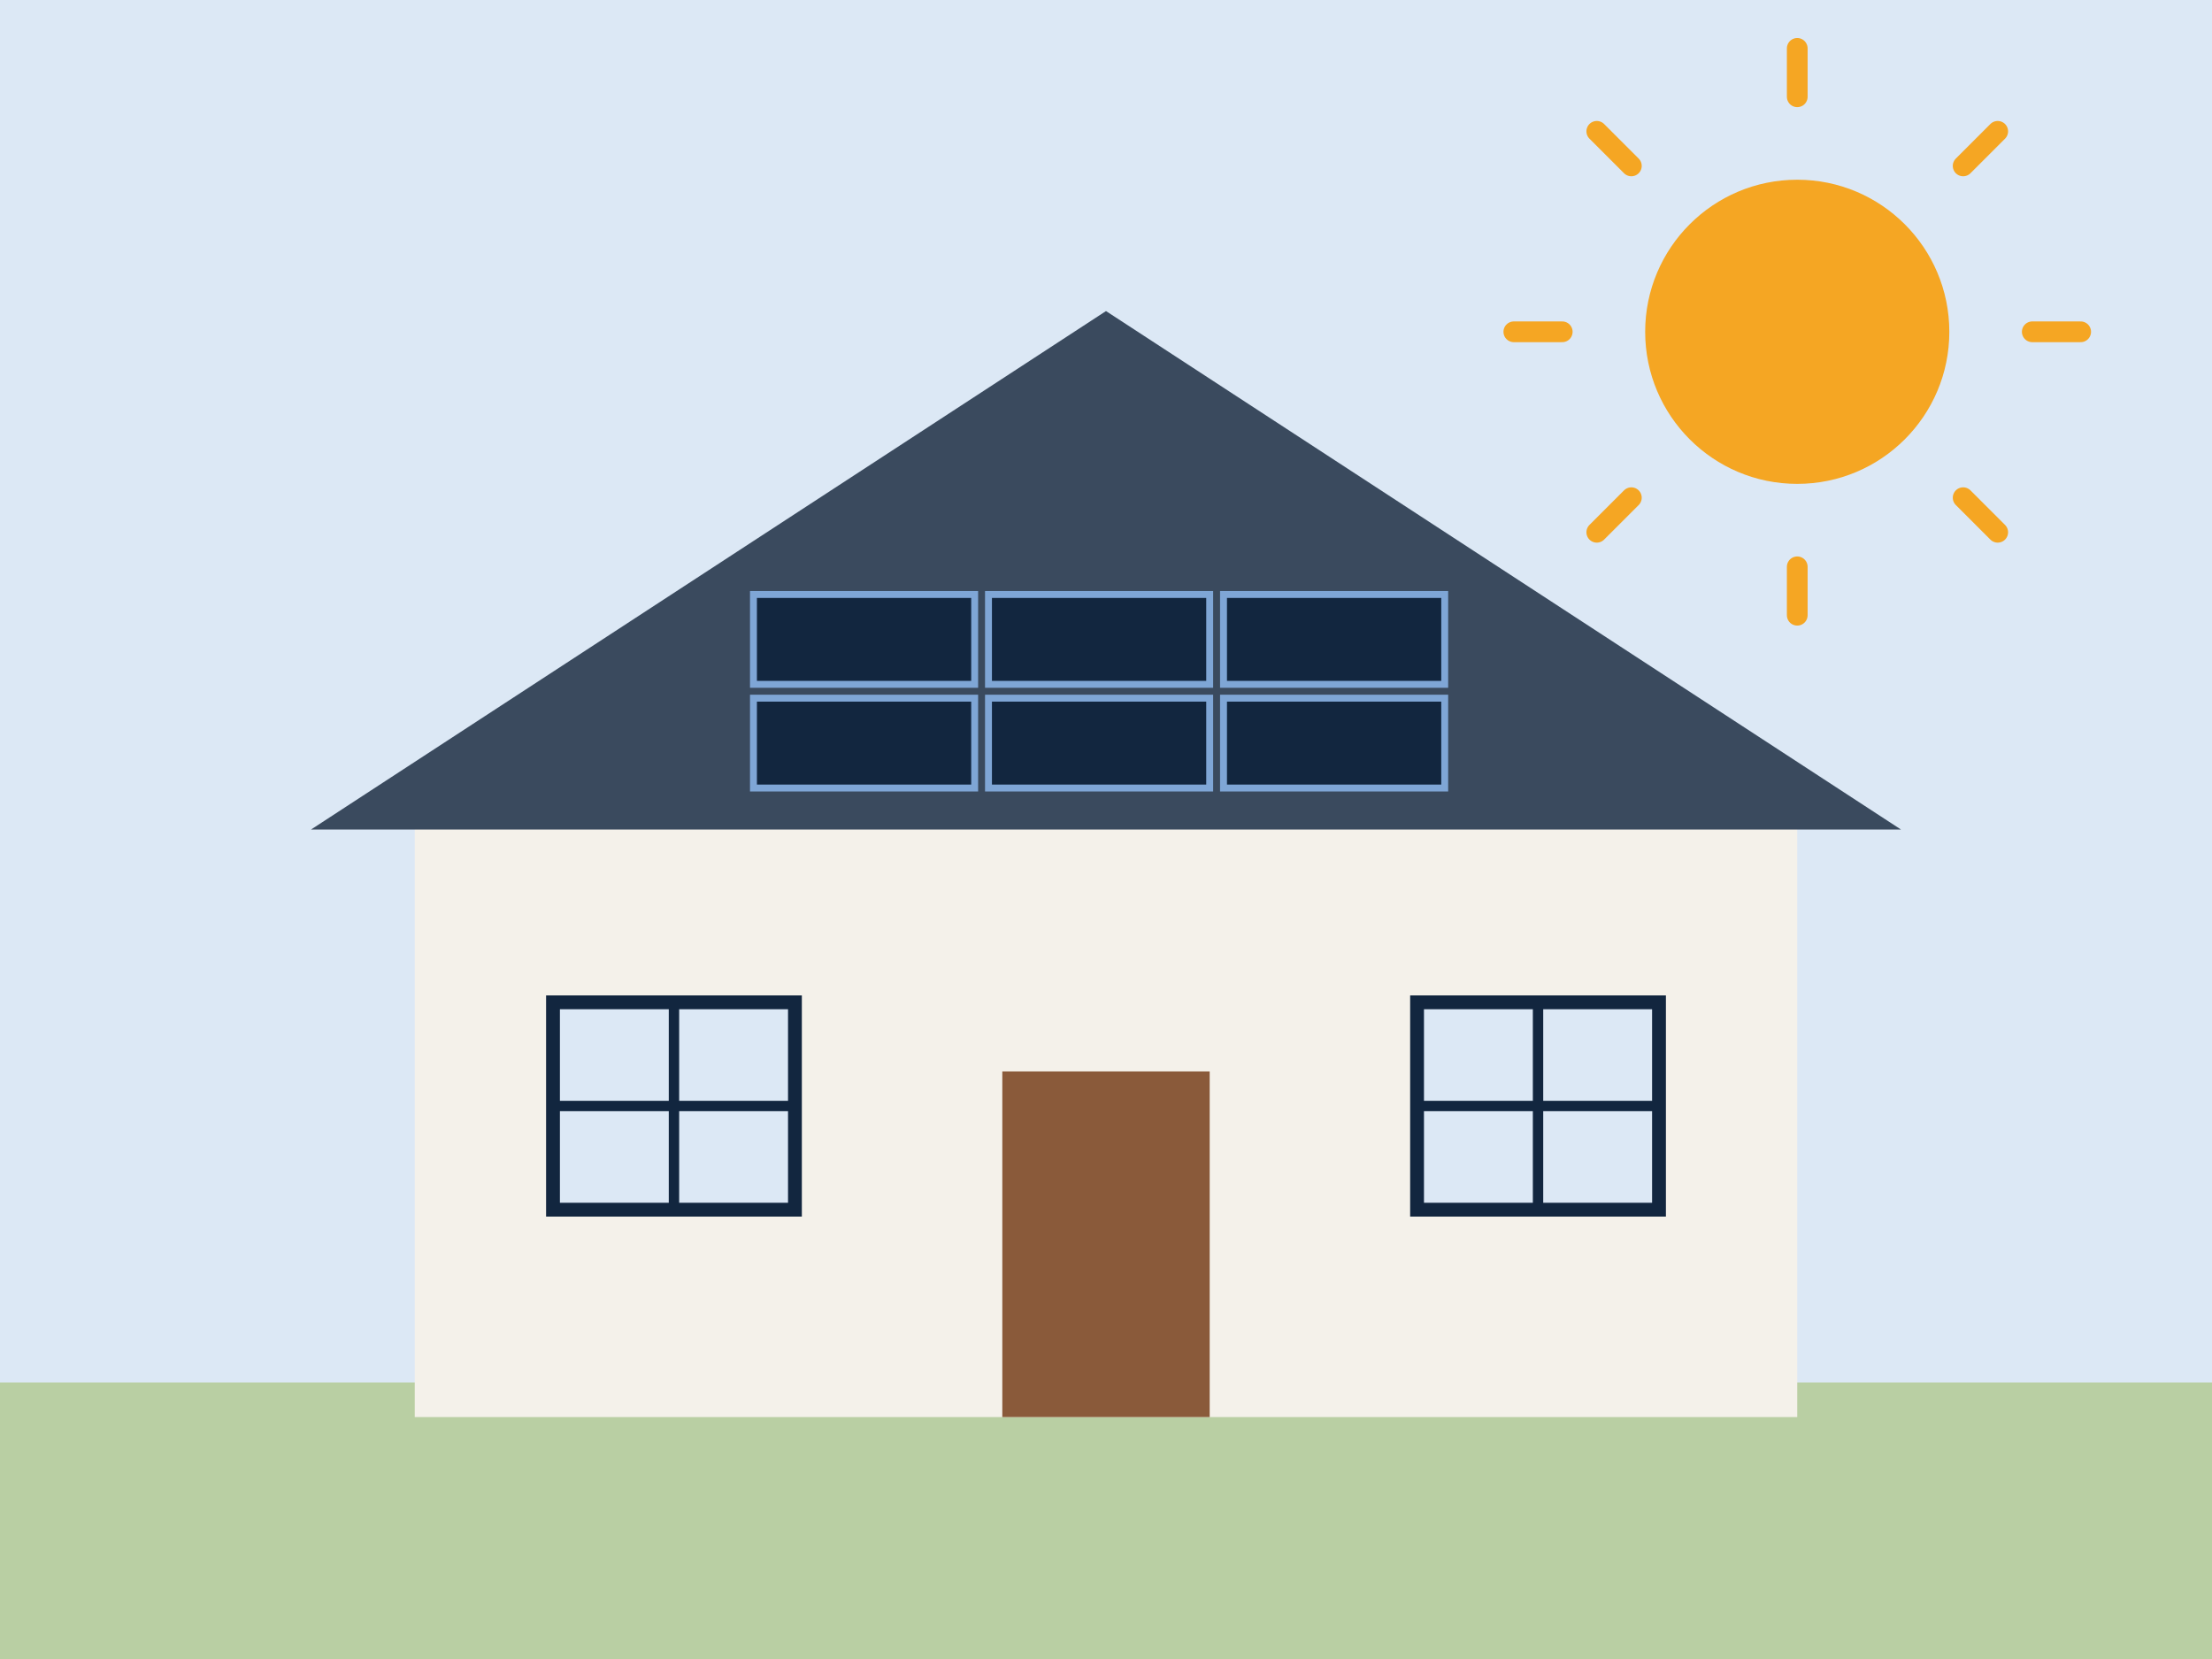
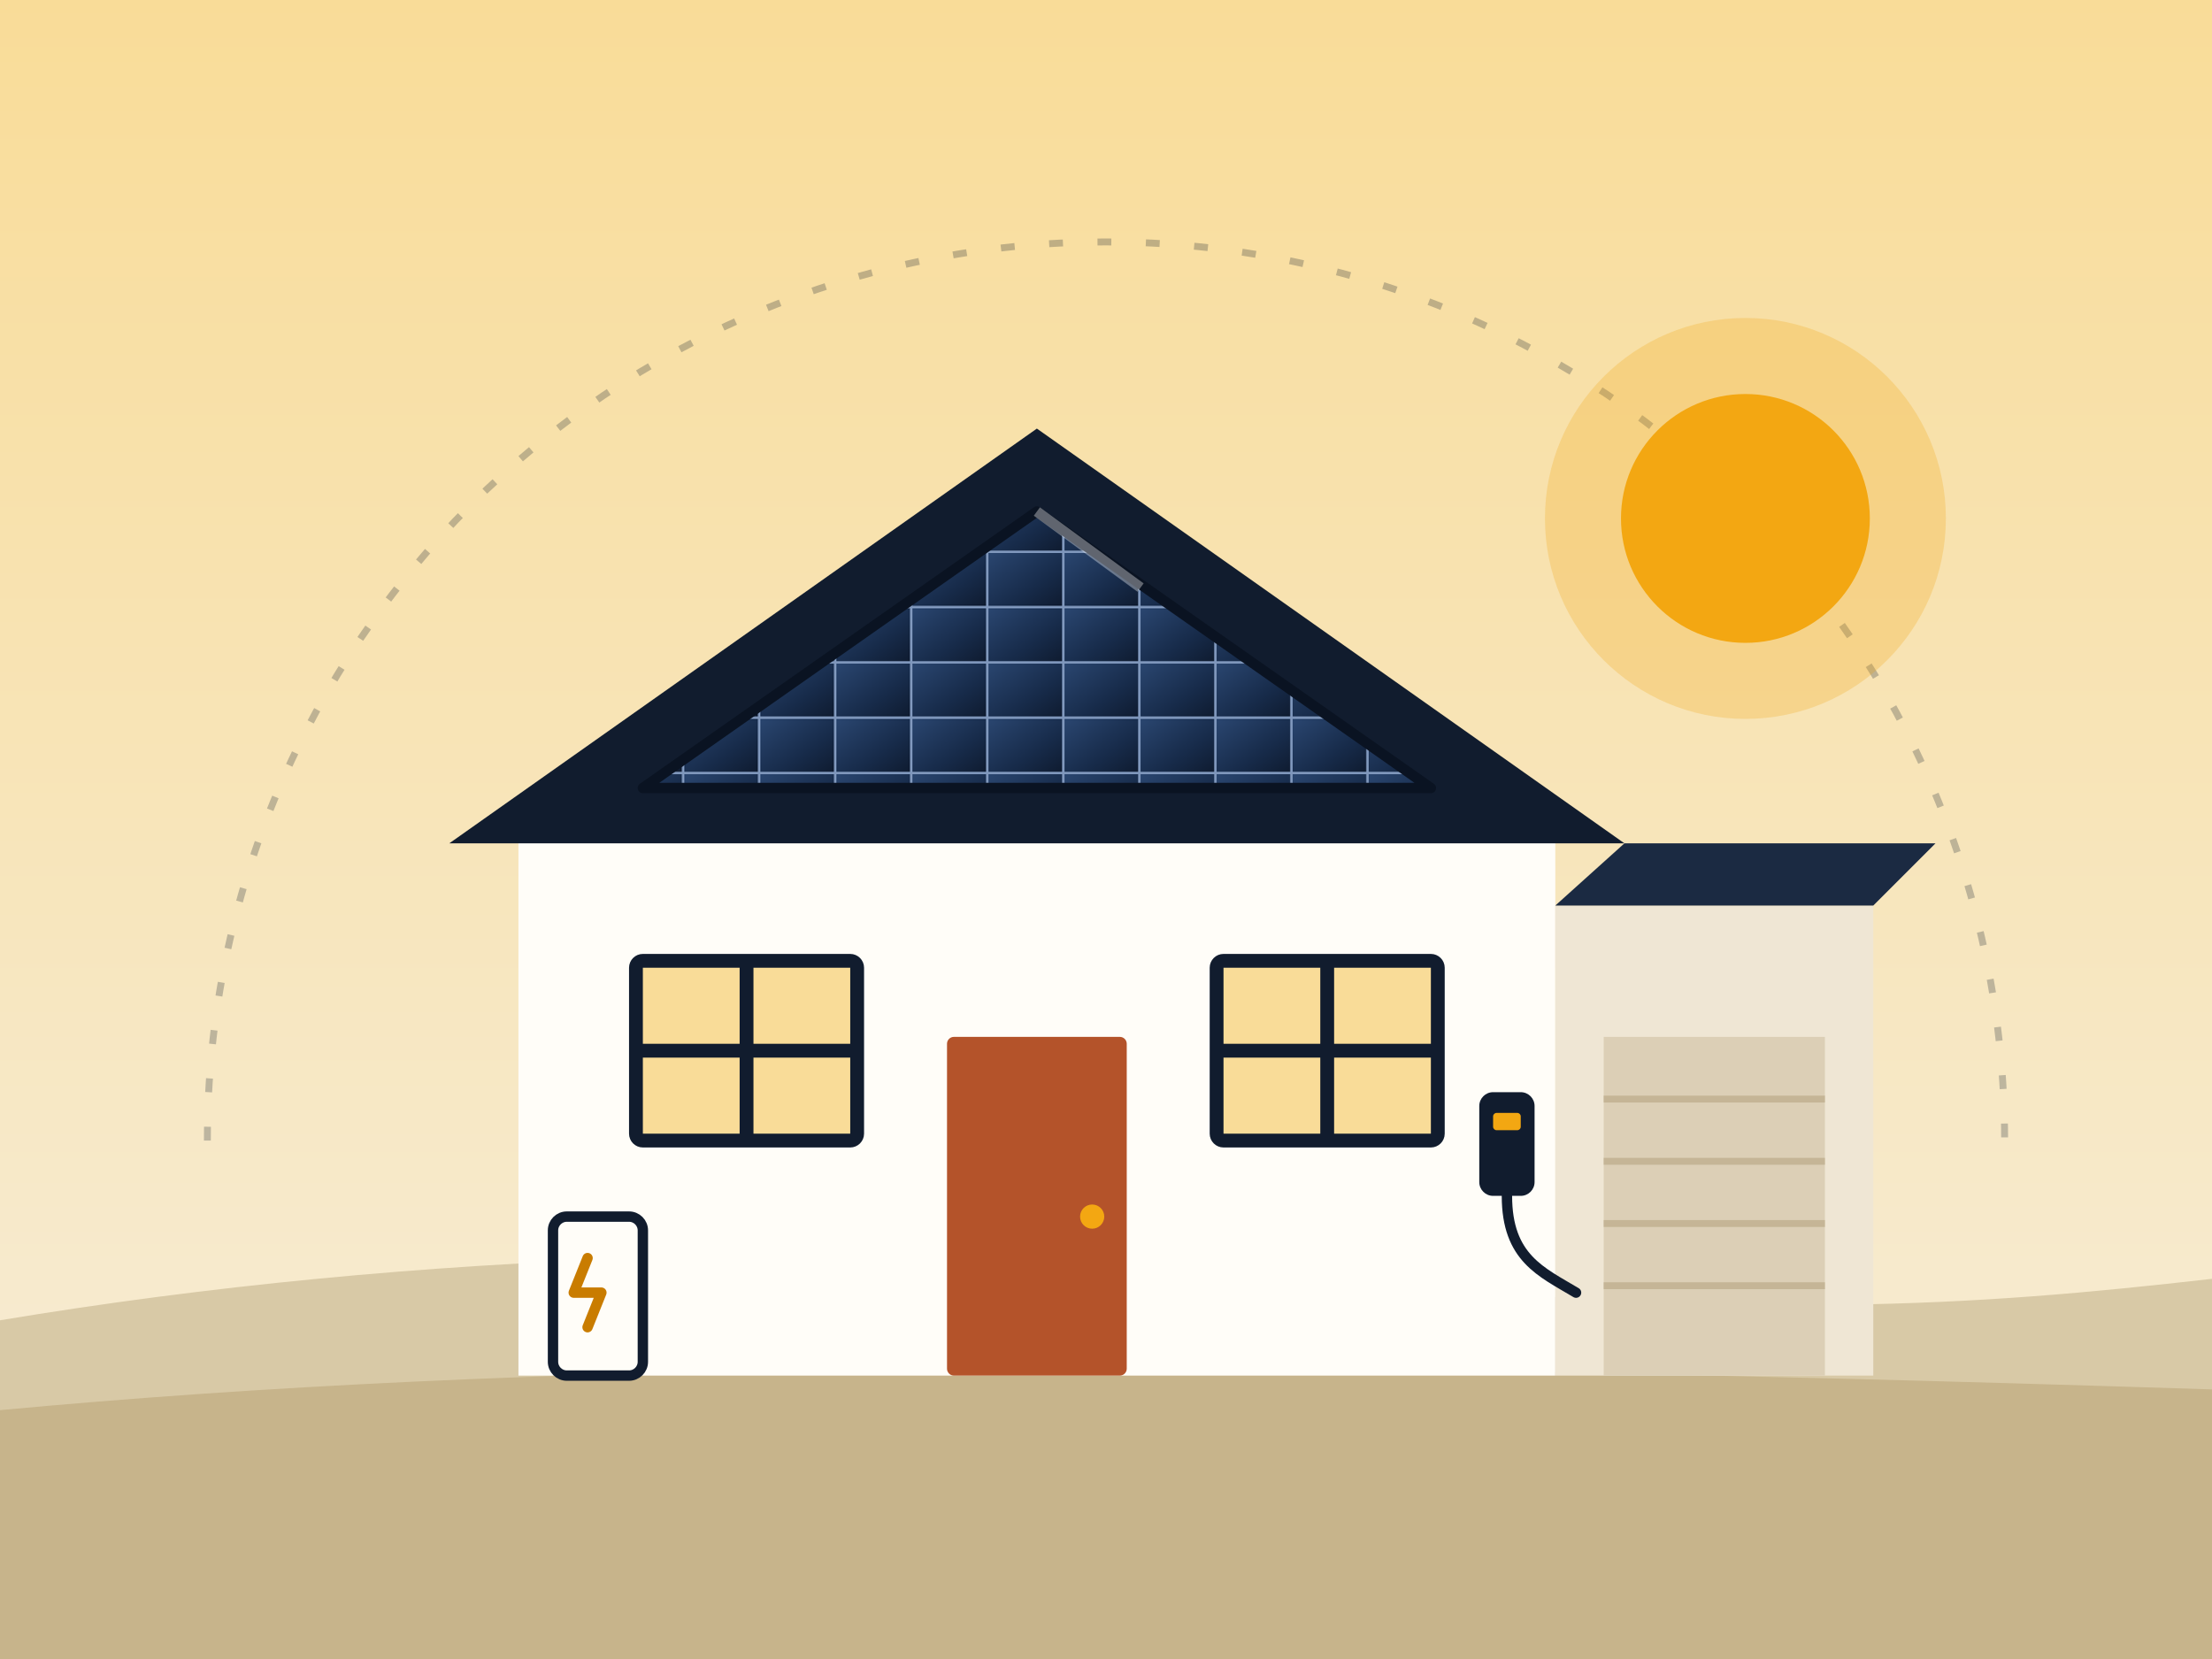
- <svg xmlns="http://www.w3.org/2000/svg" viewBox="0 0 640 480" role="img" aria-label="Illustration: Einfamilienhaus mit Photovoltaikanlage auf dem Dach und Sonne">
-   <rect width="640" height="480" fill="#DCE8F5" />
-   <circle cx="520" cy="96" r="44" fill="#F5A623" />
-   <g stroke="#F5A623" stroke-width="6" stroke-linecap="round">
-     <path d="M520 28v-14M520 164v14M452 96h-14M588 96h14M472 48l-10-10M568 144l10 10M472 144l-10 10M568 48l10-10" />
+ <svg xmlns="http://www.w3.org/2000/svg" viewBox="0 0 640 480" role="img" aria-label="Illustration: Einfamilienhaus mit Photovoltaikanlage, Batteriespeicher und Wallbox">
+   <defs>
+     <linearGradient id="sky" x1="0" y1="0" x2="0" y2="1">
+       <stop offset="0" stop-color="#F9DC98" />
+       <stop offset="1" stop-color="#F6EEDC" />
+     </linearGradient>
+     <linearGradient id="pv" x1="0" y1="0" x2="1" y2="1">
+       <stop offset="0" stop-color="#2A4670" />
+       <stop offset=".6" stop-color="#172B4A" />
+       <stop offset="1" stop-color="#0E1A2E" />
+     </linearGradient>
+     <pattern id="cells" width="22" height="16" patternUnits="userSpaceOnUse">
+       <rect width="22" height="16" fill="url(#pv)" />
+       <path d="M22 0V16M0 16H22" stroke="#7F97BC" stroke-width="1.4" />
+     </pattern>
+   </defs>
+   <rect width="640" height="480" fill="url(#sky)" />
+   <path d="M60 330a260 260 0 0 1 520 0" fill="none" stroke="#111C2E" stroke-opacity=".25" stroke-width="2" stroke-dasharray="4 10" />
+   <circle cx="505" cy="150" r="58" fill="#F3A712" fill-opacity=".25" />
+   <circle cx="505" cy="150" r="36" fill="#F3A712" />
+   <path d="M0 382c120-20 250-24 380-12s190 8 260 0v110H0z" fill="#D8C9A6" />
+   <path d="M0 408c150-14 330-16 640-6v78H0z" fill="#C7B48B" />
+   <rect x="150" y="238" width="300" height="160" fill="#FFFDF8" />
+   <rect x="450" y="262" width="92" height="136" fill="#EFE6D4" />
+   <path d="M130 244 300 124 470 244z" fill="#111C2E" />
+   <path d="M450 262 470 244 560 244 542 262z" fill="#1B2A42" />
+   <path d="M186 228 300 148 414 228z" fill="url(#cells)" stroke="#0A1322" stroke-width="3" stroke-linejoin="round" />
+   <path d="M300 148 330 170" stroke="#fff" stroke-opacity=".35" stroke-width="3" />
+   <g fill="#F9DC98" stroke="#111C2E" stroke-width="4">
+     <rect x="184" y="278" width="64" height="52" rx="2" />
+     <rect x="352" y="278" width="64" height="52" rx="2" />
+     <path d="M216 278v52M184 304h64M384 278v52M352 304h64" fill="none" />
  </g>
-   <rect y="400" width="640" height="80" fill="#B9CFA3" />
-   <rect x="120" y="230" width="400" height="180" fill="#F4F1EA" />
-   <polygon points="90,240 320,90 550,240" fill="#3A4A5E" />
-   <g fill="#12263F" stroke="#7FA6D6" stroke-width="2">
-     <rect x="218" y="172" width="64" height="26" />
-     <rect x="286" y="172" width="64" height="26" />
-     <rect x="354" y="172" width="64" height="26" />
-     <rect x="218" y="202" width="64" height="26" />
-     <rect x="286" y="202" width="64" height="26" />
-     <rect x="354" y="202" width="64" height="26" />
-   </g>
-   <rect x="290" y="310" width="60" height="100" fill="#8A5A3A" />
-   <rect x="160" y="290" width="70" height="60" fill="#DCE8F5" stroke="#12263F" stroke-width="4" />
-   <rect x="410" y="290" width="70" height="60" fill="#DCE8F5" stroke="#12263F" stroke-width="4" />
-   <path d="M160 320h70M195 290v60M410 320h70M445 290v60" stroke="#12263F" stroke-width="3" />
+   <rect x="274" y="300" width="52" height="98" rx="2" fill="#B4532A" />
+   <circle cx="316" cy="352" r="3.5" fill="#F3A712" />
+   <rect x="464" y="300" width="64" height="98" fill="#DCCFB6" />
+   <path d="M464 318h64M464 336h64M464 354h64M464 372h64" stroke="#C5B596" stroke-width="2" />
+   <rect x="428" y="316" width="16" height="30" rx="4" fill="#111C2E" />
+   <rect x="432" y="322" width="8" height="5" rx="1" fill="#F3A712" />
+   <path d="M436 346c0 18 10 22 20 28" stroke="#111C2E" stroke-width="3" fill="none" stroke-linecap="round" />
+   <rect x="160" y="352" width="26" height="46" rx="4" fill="#FFFDF8" stroke="#111C2E" stroke-width="3" />
+   <path d="M170 364l-4 10h8l-4 10" stroke="#C97C00" stroke-width="3" fill="none" stroke-linecap="round" stroke-linejoin="round" />
</svg>
